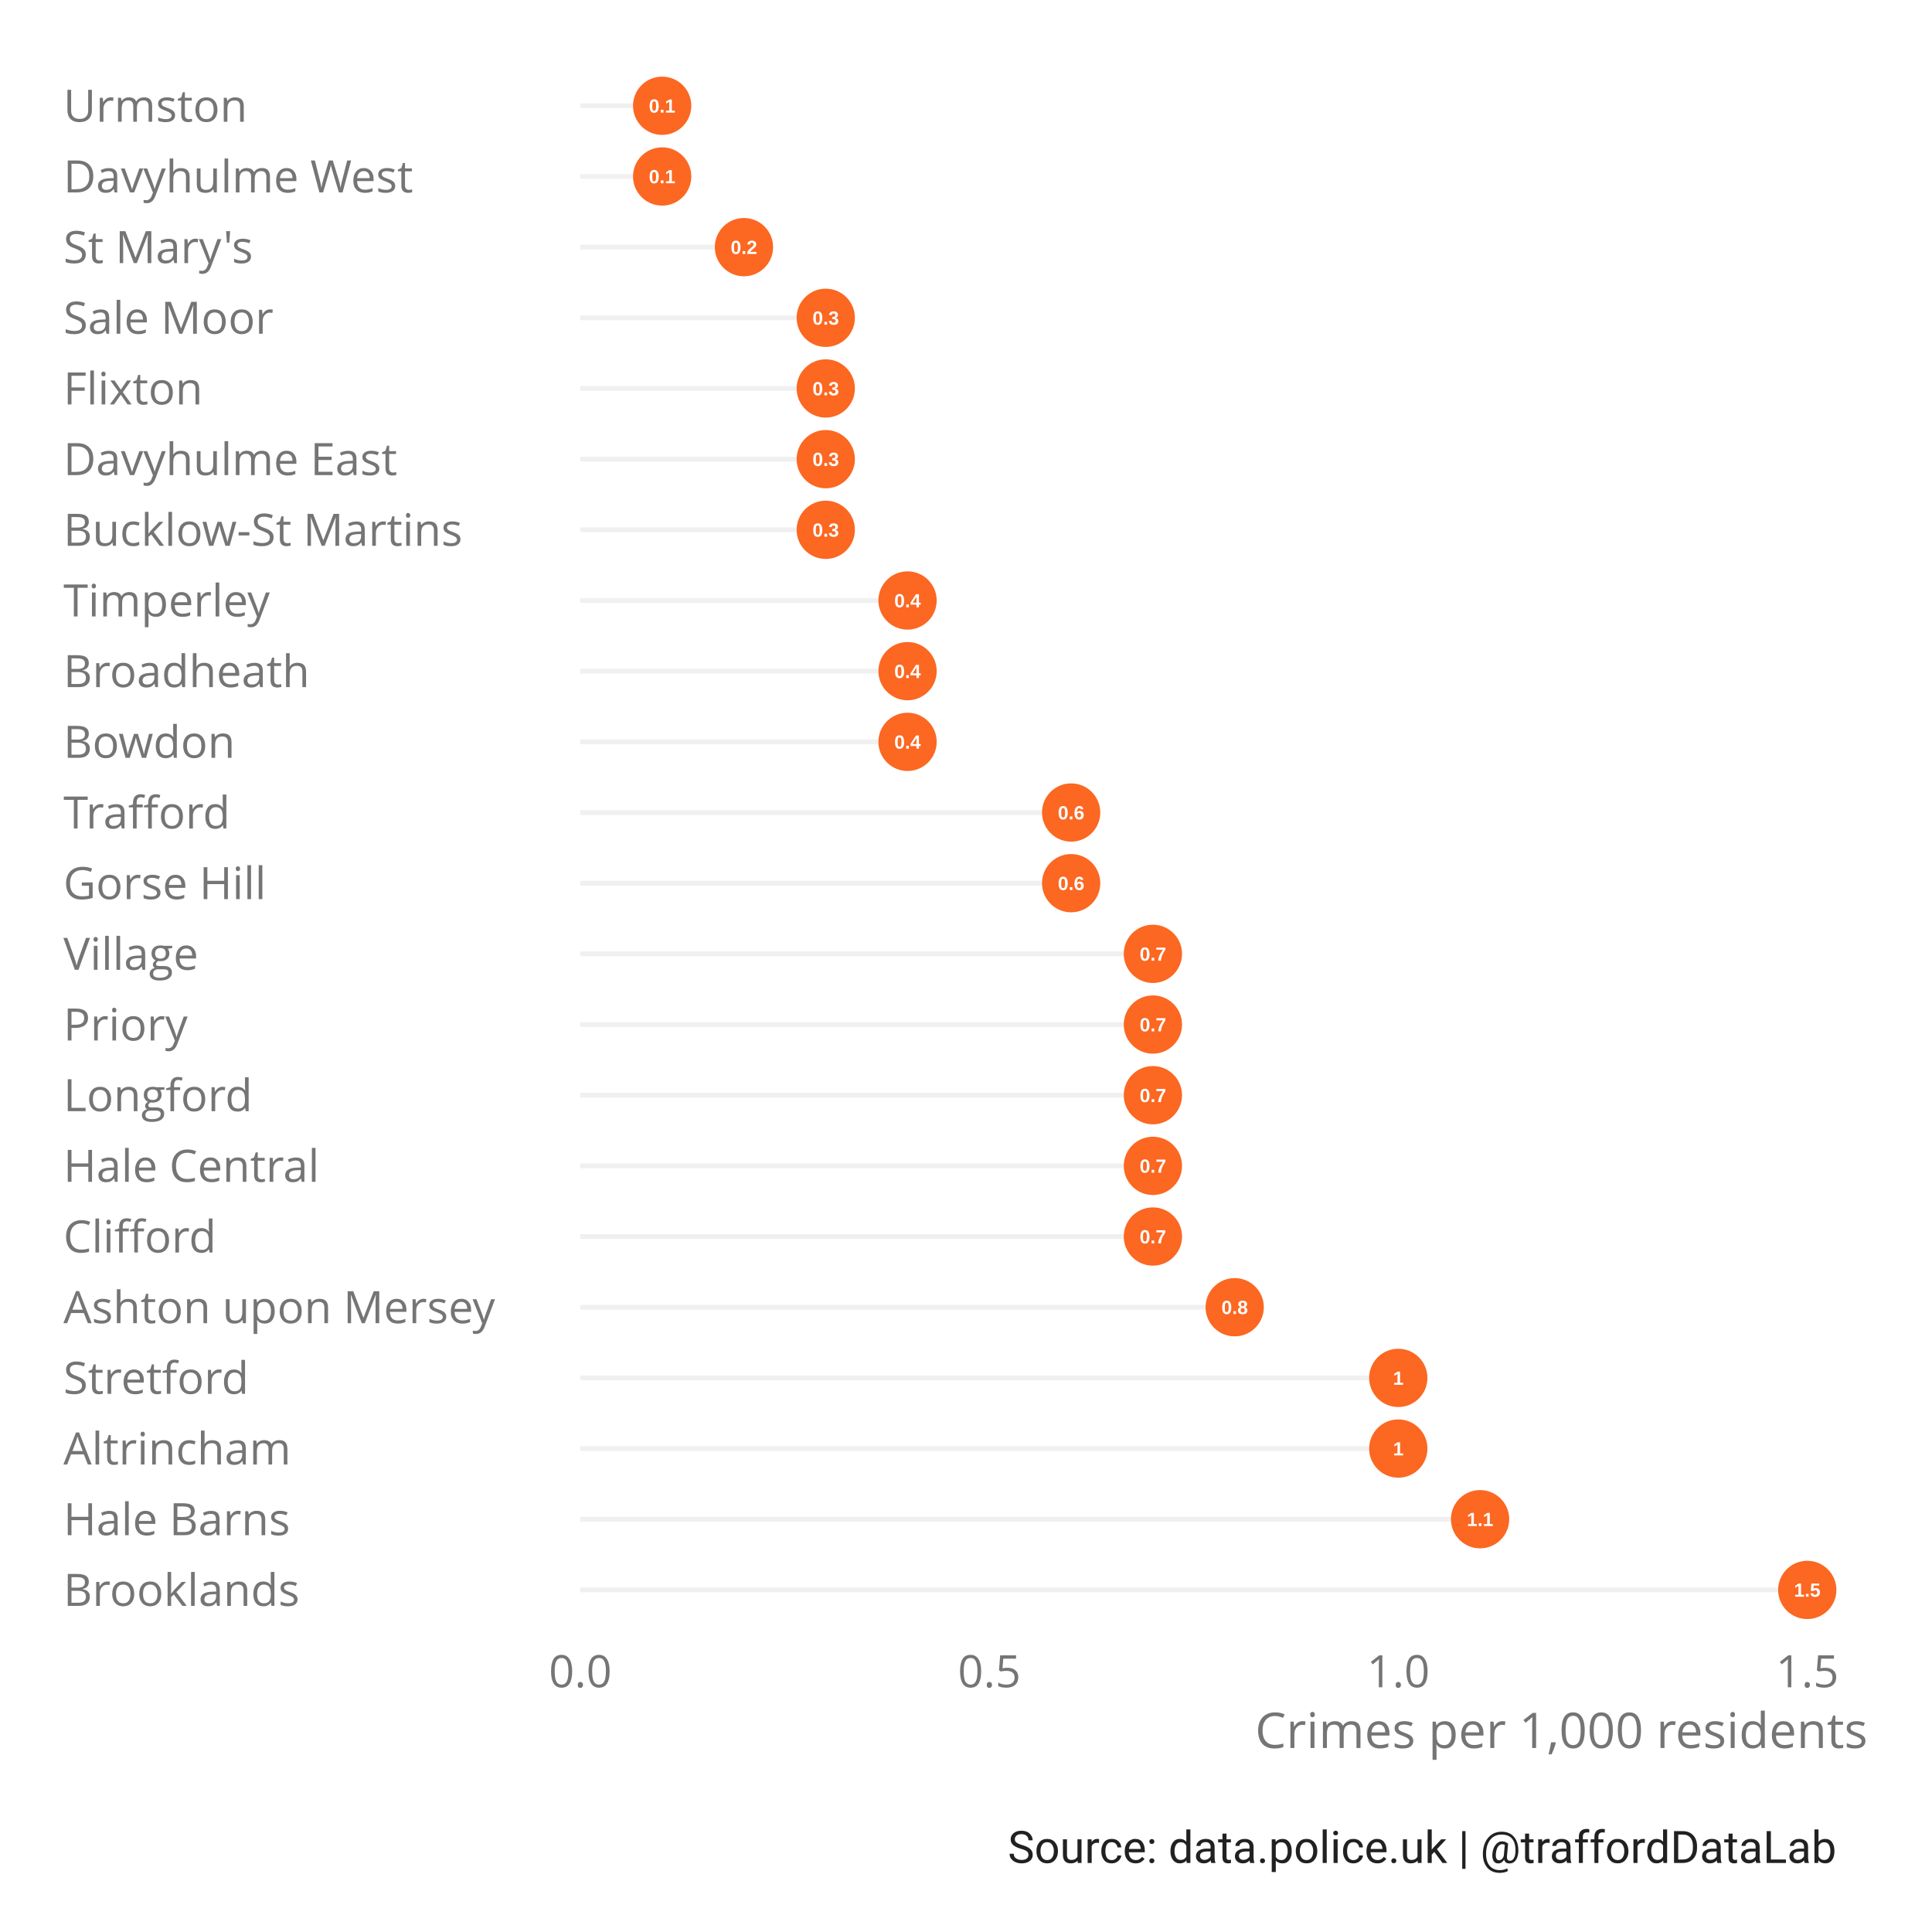
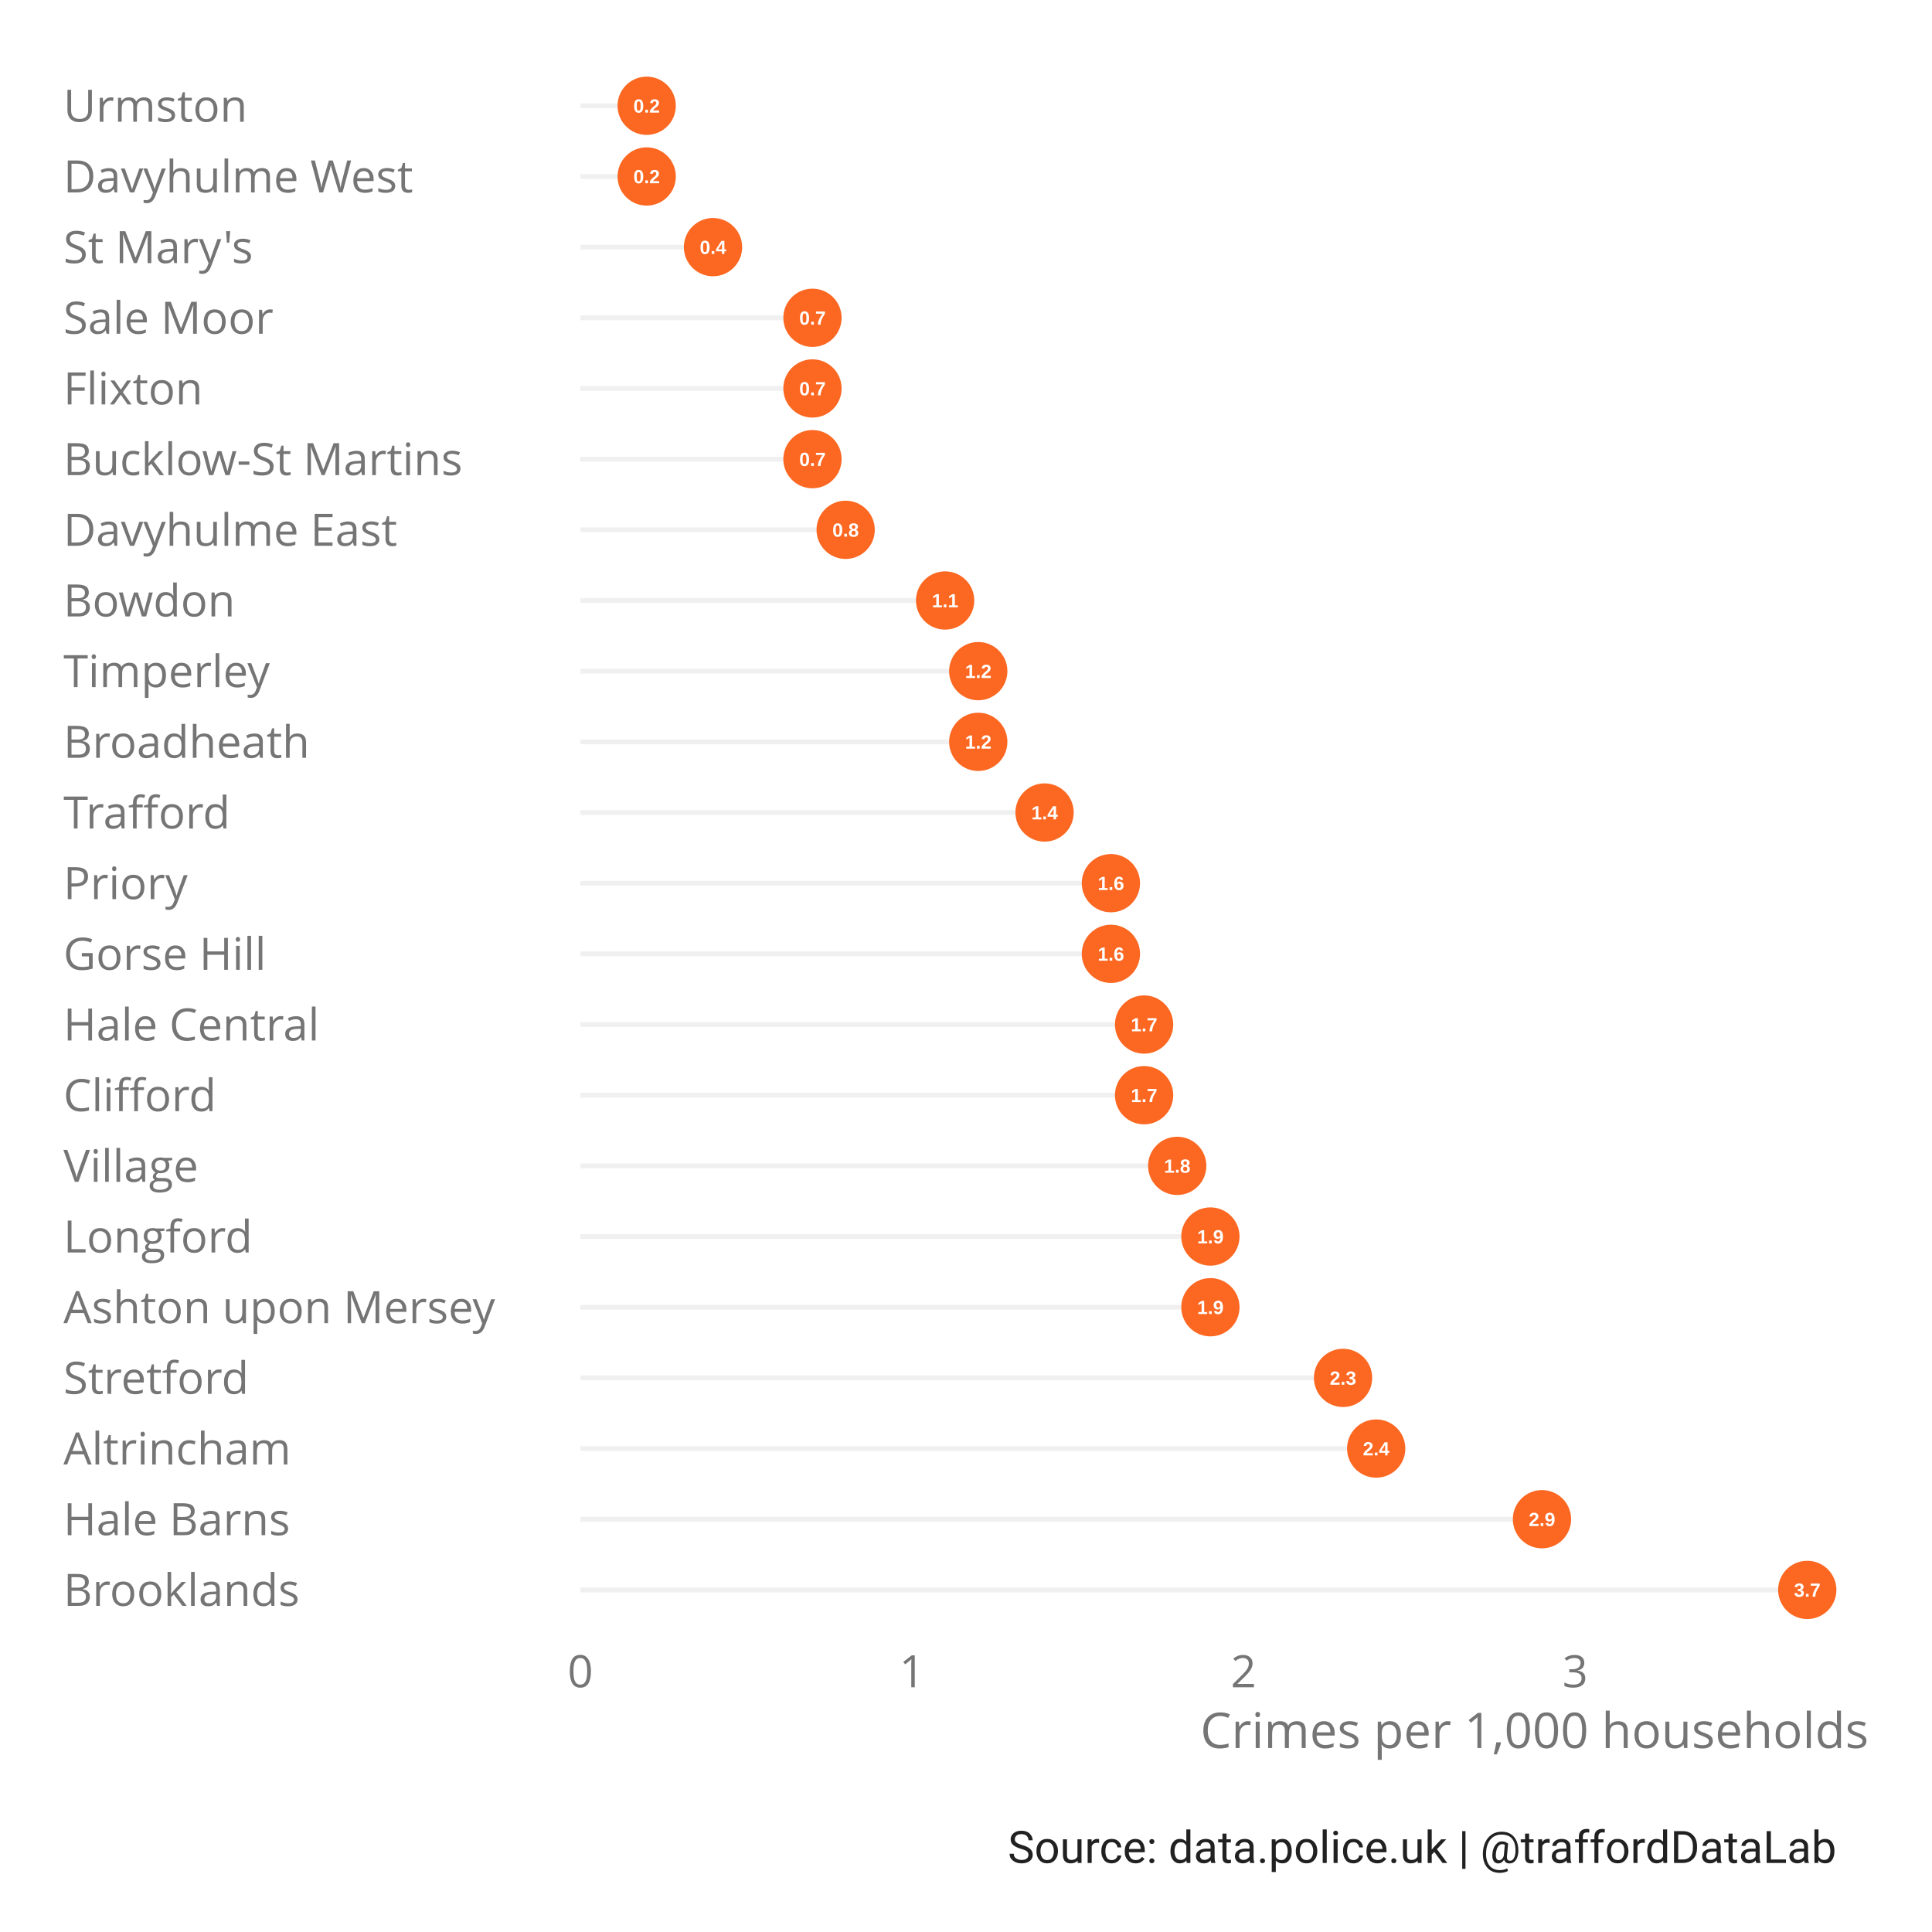
<svg xmlns="http://www.w3.org/2000/svg" viewBox="0 0 432.00 432.00">
  <defs>
    <style type="text/css">
    line, polyline, path, rect, circle {
      fill: none;
      stroke: #000000;
      stroke-linecap: round;
      stroke-linejoin: round;
      stroke-miterlimit: 10.00;
    }
  </style>
  </defs>
  <rect width="100%" height="100%" style="stroke: none; fill: #FFFFFF;" />
  <defs>
    <clipPath id="cpMTE2LjA1M3w0MTcuODI3fDM2NC45ODh8MTQuMTczMg==">
      <rect x="116.05" y="14.17" width="301.77" height="350.81" />
    </clipPath>
  </defs>
  <line x1="129.77" y1="355.51" x2="404.11" y2="355.51" style="stroke-width: 1.07; stroke: #F0F0F0; stroke-linecap: butt;" clip-path="url(#cpMTE2LjA1M3w0MTcuODI3fDM2NC45ODh8MTQuMTczMg==)" />
-   <line x1="129.77" y1="339.70" x2="330.95" y2="339.70" style="stroke-width: 1.07; stroke: #F0F0F0; stroke-linecap: butt;" clip-path="url(#cpMTE2LjA1M3w0MTcuODI3fDM2NC45ODh8MTQuMTczMg==)" />
-   <line x1="129.77" y1="323.90" x2="312.66" y2="323.90" style="stroke-width: 1.07; stroke: #F0F0F0; stroke-linecap: butt;" clip-path="url(#cpMTE2LjA1M3w0MTcuODI3fDM2NC45ODh8MTQuMTczMg==)" />
-   <line x1="129.77" y1="308.10" x2="312.66" y2="308.10" style="stroke-width: 1.07; stroke: #F0F0F0; stroke-linecap: butt;" clip-path="url(#cpMTE2LjA1M3w0MTcuODI3fDM2NC45ODh8MTQuMTczMg==)" />
-   <line x1="129.77" y1="292.30" x2="276.08" y2="292.30" style="stroke-width: 1.07; stroke: #F0F0F0; stroke-linecap: butt;" clip-path="url(#cpMTE2LjA1M3w0MTcuODI3fDM2NC45ODh8MTQuMTczMg==)" />
-   <line x1="129.77" y1="276.49" x2="257.79" y2="276.49" style="stroke-width: 1.07; stroke: #F0F0F0; stroke-linecap: butt;" clip-path="url(#cpMTE2LjA1M3w0MTcuODI3fDM2NC45ODh8MTQuMTczMg==)" />
-   <line x1="129.77" y1="260.69" x2="257.79" y2="260.69" style="stroke-width: 1.07; stroke: #F0F0F0; stroke-linecap: butt;" clip-path="url(#cpMTE2LjA1M3w0MTcuODI3fDM2NC45ODh8MTQuMTczMg==)" />
-   <line x1="129.77" y1="244.89" x2="257.79" y2="244.89" style="stroke-width: 1.07; stroke: #F0F0F0; stroke-linecap: butt;" clip-path="url(#cpMTE2LjA1M3w0MTcuODI3fDM2NC45ODh8MTQuMTczMg==)" />
-   <line x1="129.77" y1="229.09" x2="257.79" y2="229.09" style="stroke-width: 1.07; stroke: #F0F0F0; stroke-linecap: butt;" clip-path="url(#cpMTE2LjA1M3w0MTcuODI3fDM2NC45ODh8MTQuMTczMg==)" />
-   <line x1="129.77" y1="213.28" x2="257.79" y2="213.28" style="stroke-width: 1.07; stroke: #F0F0F0; stroke-linecap: butt;" clip-path="url(#cpMTE2LjA1M3w0MTcuODI3fDM2NC45ODh8MTQuMTczMg==)" />
-   <line x1="129.77" y1="197.48" x2="239.51" y2="197.48" style="stroke-width: 1.07; stroke: #F0F0F0; stroke-linecap: butt;" clip-path="url(#cpMTE2LjA1M3w0MTcuODI3fDM2NC45ODh8MTQuMTczMg==)" />
-   <line x1="129.77" y1="181.68" x2="239.51" y2="181.68" style="stroke-width: 1.07; stroke: #F0F0F0; stroke-linecap: butt;" clip-path="url(#cpMTE2LjA1M3w0MTcuODI3fDM2NC45ODh8MTQuMTczMg==)" />
-   <line x1="129.77" y1="165.88" x2="202.93" y2="165.88" style="stroke-width: 1.07; stroke: #F0F0F0; stroke-linecap: butt;" clip-path="url(#cpMTE2LjA1M3w0MTcuODI3fDM2NC45ODh8MTQuMTczMg==)" />
-   <line x1="129.77" y1="150.07" x2="202.93" y2="150.07" style="stroke-width: 1.07; stroke: #F0F0F0; stroke-linecap: butt;" clip-path="url(#cpMTE2LjA1M3w0MTcuODI3fDM2NC45ODh8MTQuMTczMg==)" />
-   <line x1="129.77" y1="134.27" x2="202.93" y2="134.27" style="stroke-width: 1.07; stroke: #F0F0F0; stroke-linecap: butt;" clip-path="url(#cpMTE2LjA1M3w0MTcuODI3fDM2NC45ODh8MTQuMTczMg==)" />
-   <line x1="129.77" y1="118.47" x2="184.64" y2="118.47" style="stroke-width: 1.07; stroke: #F0F0F0; stroke-linecap: butt;" clip-path="url(#cpMTE2LjA1M3w0MTcuODI3fDM2NC45ODh8MTQuMTczMg==)" />
-   <line x1="129.77" y1="102.67" x2="184.64" y2="102.67" style="stroke-width: 1.07; stroke: #F0F0F0; stroke-linecap: butt;" clip-path="url(#cpMTE2LjA1M3w0MTcuODI3fDM2NC45ODh8MTQuMTczMg==)" />
-   <line x1="129.77" y1="86.86" x2="184.64" y2="86.86" style="stroke-width: 1.07; stroke: #F0F0F0; stroke-linecap: butt;" clip-path="url(#cpMTE2LjA1M3w0MTcuODI3fDM2NC45ODh8MTQuMTczMg==)" />
-   <line x1="129.77" y1="71.06" x2="184.64" y2="71.06" style="stroke-width: 1.07; stroke: #F0F0F0; stroke-linecap: butt;" clip-path="url(#cpMTE2LjA1M3w0MTcuODI3fDM2NC45ODh8MTQuMTczMg==)" />
-   <line x1="129.77" y1="55.26" x2="166.35" y2="55.26" style="stroke-width: 1.07; stroke: #F0F0F0; stroke-linecap: butt;" clip-path="url(#cpMTE2LjA1M3w0MTcuODI3fDM2NC45ODh8MTQuMTczMg==)" />
-   <line x1="129.77" y1="39.46" x2="148.06" y2="39.46" style="stroke-width: 1.07; stroke: #F0F0F0; stroke-linecap: butt;" clip-path="url(#cpMTE2LjA1M3w0MTcuODI3fDM2NC45ODh8MTQuMTczMg==)" />
-   <line x1="129.77" y1="23.65" x2="148.06" y2="23.65" style="stroke-width: 1.07; stroke: #F0F0F0; stroke-linecap: butt;" clip-path="url(#cpMTE2LjA1M3w0MTcuODI3fDM2NC45ODh8MTQuMTczMg==)" />
+   <line x1="129.77" y1="339.70" x2="344.79" y2="339.70" style="stroke-width: 1.07; stroke: #F0F0F0; stroke-linecap: butt;" clip-path="url(#cpMTE2LjA1M3w0MTcuODI3fDM2NC45ODh8MTQuMTczMg==)" />
+   <line x1="129.77" y1="323.90" x2="307.72" y2="323.90" style="stroke-width: 1.07; stroke: #F0F0F0; stroke-linecap: butt;" clip-path="url(#cpMTE2LjA1M3w0MTcuODI3fDM2NC45ODh8MTQuMTczMg==)" />
+   <line x1="129.77" y1="308.10" x2="300.31" y2="308.10" style="stroke-width: 1.07; stroke: #F0F0F0; stroke-linecap: butt;" clip-path="url(#cpMTE2LjA1M3w0MTcuODI3fDM2NC45ODh8MTQuMTczMg==)" />
+   <line x1="129.77" y1="292.30" x2="270.65" y2="292.30" style="stroke-width: 1.07; stroke: #F0F0F0; stroke-linecap: butt;" clip-path="url(#cpMTE2LjA1M3w0MTcuODI3fDM2NC45ODh8MTQuMTczMg==)" />
+   <line x1="129.77" y1="276.49" x2="270.65" y2="276.49" style="stroke-width: 1.07; stroke: #F0F0F0; stroke-linecap: butt;" clip-path="url(#cpMTE2LjA1M3w0MTcuODI3fDM2NC45ODh8MTQuMTczMg==)" />
+   <line x1="129.77" y1="260.69" x2="263.23" y2="260.69" style="stroke-width: 1.07; stroke: #F0F0F0; stroke-linecap: butt;" clip-path="url(#cpMTE2LjA1M3w0MTcuODI3fDM2NC45ODh8MTQuMTczMg==)" />
+   <line x1="129.77" y1="244.89" x2="255.82" y2="244.89" style="stroke-width: 1.07; stroke: #F0F0F0; stroke-linecap: butt;" clip-path="url(#cpMTE2LjA1M3w0MTcuODI3fDM2NC45ODh8MTQuMTczMg==)" />
+   <line x1="129.77" y1="229.09" x2="255.82" y2="229.09" style="stroke-width: 1.07; stroke: #F0F0F0; stroke-linecap: butt;" clip-path="url(#cpMTE2LjA1M3w0MTcuODI3fDM2NC45ODh8MTQuMTczMg==)" />
+   <line x1="129.77" y1="213.28" x2="248.40" y2="213.28" style="stroke-width: 1.07; stroke: #F0F0F0; stroke-linecap: butt;" clip-path="url(#cpMTE2LjA1M3w0MTcuODI3fDM2NC45ODh8MTQuMTczMg==)" />
+   <line x1="129.77" y1="197.48" x2="248.40" y2="197.48" style="stroke-width: 1.07; stroke: #F0F0F0; stroke-linecap: butt;" clip-path="url(#cpMTE2LjA1M3w0MTcuODI3fDM2NC45ODh8MTQuMTczMg==)" />
+   <line x1="129.77" y1="181.68" x2="233.57" y2="181.68" style="stroke-width: 1.07; stroke: #F0F0F0; stroke-linecap: butt;" clip-path="url(#cpMTE2LjA1M3w0MTcuODI3fDM2NC45ODh8MTQuMTczMg==)" />
+   <line x1="129.77" y1="165.88" x2="218.74" y2="165.88" style="stroke-width: 1.07; stroke: #F0F0F0; stroke-linecap: butt;" clip-path="url(#cpMTE2LjA1M3w0MTcuODI3fDM2NC45ODh8MTQuMTczMg==)" />
+   <line x1="129.77" y1="150.07" x2="218.74" y2="150.07" style="stroke-width: 1.07; stroke: #F0F0F0; stroke-linecap: butt;" clip-path="url(#cpMTE2LjA1M3w0MTcuODI3fDM2NC45ODh8MTQuMTczMg==)" />
+   <line x1="129.77" y1="134.27" x2="211.33" y2="134.27" style="stroke-width: 1.07; stroke: #F0F0F0; stroke-linecap: butt;" clip-path="url(#cpMTE2LjA1M3w0MTcuODI3fDM2NC45ODh8MTQuMTczMg==)" />
+   <line x1="129.77" y1="118.47" x2="189.09" y2="118.47" style="stroke-width: 1.07; stroke: #F0F0F0; stroke-linecap: butt;" clip-path="url(#cpMTE2LjA1M3w0MTcuODI3fDM2NC45ODh8MTQuMTczMg==)" />
+   <line x1="129.77" y1="102.67" x2="181.67" y2="102.67" style="stroke-width: 1.07; stroke: #F0F0F0; stroke-linecap: butt;" clip-path="url(#cpMTE2LjA1M3w0MTcuODI3fDM2NC45ODh8MTQuMTczMg==)" />
+   <line x1="129.77" y1="86.86" x2="181.67" y2="86.86" style="stroke-width: 1.07; stroke: #F0F0F0; stroke-linecap: butt;" clip-path="url(#cpMTE2LjA1M3w0MTcuODI3fDM2NC45ODh8MTQuMTczMg==)" />
+   <line x1="129.77" y1="71.06" x2="181.67" y2="71.06" style="stroke-width: 1.07; stroke: #F0F0F0; stroke-linecap: butt;" clip-path="url(#cpMTE2LjA1M3w0MTcuODI3fDM2NC45ODh8MTQuMTczMg==)" />
+   <line x1="129.77" y1="55.26" x2="159.43" y2="55.26" style="stroke-width: 1.07; stroke: #F0F0F0; stroke-linecap: butt;" clip-path="url(#cpMTE2LjA1M3w0MTcuODI3fDM2NC45ODh8MTQuMTczMg==)" />
+   <line x1="129.77" y1="39.46" x2="144.60" y2="39.46" style="stroke-width: 1.07; stroke: #F0F0F0; stroke-linecap: butt;" clip-path="url(#cpMTE2LjA1M3w0MTcuODI3fDM2NC45ODh8MTQuMTczMg==)" />
+   <line x1="129.77" y1="23.65" x2="144.60" y2="23.65" style="stroke-width: 1.07; stroke: #F0F0F0; stroke-linecap: butt;" clip-path="url(#cpMTE2LjA1M3w0MTcuODI3fDM2NC45ODh8MTQuMTczMg==)" />
  <circle cx="404.11" cy="355.51" r="4.62pt" style="stroke-width: 0.71; stroke: #FC6721; fill: #FC6721;" clip-path="url(#cpMTE2LjA1M3w0MTcuODI3fDM2NC45ODh8MTQuMTczMg==)" />
-   <circle cx="330.95" cy="339.70" r="4.62pt" style="stroke-width: 0.71; stroke: #FC6721; fill: #FC6721;" clip-path="url(#cpMTE2LjA1M3w0MTcuODI3fDM2NC45ODh8MTQuMTczMg==)" />
-   <circle cx="312.66" cy="323.90" r="4.62pt" style="stroke-width: 0.71; stroke: #FC6721; fill: #FC6721;" clip-path="url(#cpMTE2LjA1M3w0MTcuODI3fDM2NC45ODh8MTQuMTczMg==)" />
-   <circle cx="312.66" cy="308.10" r="4.62pt" style="stroke-width: 0.71; stroke: #FC6721; fill: #FC6721;" clip-path="url(#cpMTE2LjA1M3w0MTcuODI3fDM2NC45ODh8MTQuMTczMg==)" />
-   <circle cx="276.08" cy="292.30" r="4.62pt" style="stroke-width: 0.71; stroke: #FC6721; fill: #FC6721;" clip-path="url(#cpMTE2LjA1M3w0MTcuODI3fDM2NC45ODh8MTQuMTczMg==)" />
-   <circle cx="257.79" cy="276.49" r="4.62pt" style="stroke-width: 0.71; stroke: #FC6721; fill: #FC6721;" clip-path="url(#cpMTE2LjA1M3w0MTcuODI3fDM2NC45ODh8MTQuMTczMg==)" />
-   <circle cx="257.79" cy="260.69" r="4.62pt" style="stroke-width: 0.71; stroke: #FC6721; fill: #FC6721;" clip-path="url(#cpMTE2LjA1M3w0MTcuODI3fDM2NC45ODh8MTQuMTczMg==)" />
-   <circle cx="257.79" cy="244.89" r="4.62pt" style="stroke-width: 0.71; stroke: #FC6721; fill: #FC6721;" clip-path="url(#cpMTE2LjA1M3w0MTcuODI3fDM2NC45ODh8MTQuMTczMg==)" />
-   <circle cx="257.79" cy="229.09" r="4.62pt" style="stroke-width: 0.71; stroke: #FC6721; fill: #FC6721;" clip-path="url(#cpMTE2LjA1M3w0MTcuODI3fDM2NC45ODh8MTQuMTczMg==)" />
-   <circle cx="257.79" cy="213.28" r="4.62pt" style="stroke-width: 0.71; stroke: #FC6721; fill: #FC6721;" clip-path="url(#cpMTE2LjA1M3w0MTcuODI3fDM2NC45ODh8MTQuMTczMg==)" />
-   <circle cx="239.51" cy="197.48" r="4.62pt" style="stroke-width: 0.71; stroke: #FC6721; fill: #FC6721;" clip-path="url(#cpMTE2LjA1M3w0MTcuODI3fDM2NC45ODh8MTQuMTczMg==)" />
-   <circle cx="239.51" cy="181.68" r="4.62pt" style="stroke-width: 0.71; stroke: #FC6721; fill: #FC6721;" clip-path="url(#cpMTE2LjA1M3w0MTcuODI3fDM2NC45ODh8MTQuMTczMg==)" />
-   <circle cx="202.93" cy="165.88" r="4.62pt" style="stroke-width: 0.71; stroke: #FC6721; fill: #FC6721;" clip-path="url(#cpMTE2LjA1M3w0MTcuODI3fDM2NC45ODh8MTQuMTczMg==)" />
-   <circle cx="202.93" cy="150.07" r="4.62pt" style="stroke-width: 0.71; stroke: #FC6721; fill: #FC6721;" clip-path="url(#cpMTE2LjA1M3w0MTcuODI3fDM2NC45ODh8MTQuMTczMg==)" />
-   <circle cx="202.93" cy="134.27" r="4.62pt" style="stroke-width: 0.71; stroke: #FC6721; fill: #FC6721;" clip-path="url(#cpMTE2LjA1M3w0MTcuODI3fDM2NC45ODh8MTQuMTczMg==)" />
-   <circle cx="184.64" cy="118.47" r="4.62pt" style="stroke-width: 0.71; stroke: #FC6721; fill: #FC6721;" clip-path="url(#cpMTE2LjA1M3w0MTcuODI3fDM2NC45ODh8MTQuMTczMg==)" />
-   <circle cx="184.64" cy="102.67" r="4.62pt" style="stroke-width: 0.71; stroke: #FC6721; fill: #FC6721;" clip-path="url(#cpMTE2LjA1M3w0MTcuODI3fDM2NC45ODh8MTQuMTczMg==)" />
-   <circle cx="184.64" cy="86.86" r="4.62pt" style="stroke-width: 0.71; stroke: #FC6721; fill: #FC6721;" clip-path="url(#cpMTE2LjA1M3w0MTcuODI3fDM2NC45ODh8MTQuMTczMg==)" />
-   <circle cx="184.64" cy="71.06" r="4.62pt" style="stroke-width: 0.71; stroke: #FC6721; fill: #FC6721;" clip-path="url(#cpMTE2LjA1M3w0MTcuODI3fDM2NC45ODh8MTQuMTczMg==)" />
-   <circle cx="166.35" cy="55.26" r="4.62pt" style="stroke-width: 0.71; stroke: #FC6721; fill: #FC6721;" clip-path="url(#cpMTE2LjA1M3w0MTcuODI3fDM2NC45ODh8MTQuMTczMg==)" />
-   <circle cx="148.06" cy="39.46" r="4.62pt" style="stroke-width: 0.71; stroke: #FC6721; fill: #FC6721;" clip-path="url(#cpMTE2LjA1M3w0MTcuODI3fDM2NC45ODh8MTQuMTczMg==)" />
-   <circle cx="148.06" cy="23.65" r="4.62pt" style="stroke-width: 0.71; stroke: #FC6721; fill: #FC6721;" clip-path="url(#cpMTE2LjA1M3w0MTcuODI3fDM2NC45ODh8MTQuMTczMg==)" />
-   <g clip-path="url(#cpMTE2LjA1M3w0MTcuODI3fDM2NC45ODh8MTQuMTczMg==)">
-     <text x="401.14" y="357.03" style="font-size: 4.27px; font-weight: bold; fill: #FFFFFF; font-family: Arial;" textLength="5.93px" lengthAdjust="spacingAndGlyphs">1.5</text>
-   </g>
-   <g clip-path="url(#cpMTE2LjA1M3w0MTcuODI3fDM2NC45ODh8MTQuMTczMg==)">
-     <text x="327.99" y="341.23" style="font-size: 4.27px; font-weight: bold; fill: #FFFFFF; font-family: Arial;" textLength="5.93px" lengthAdjust="spacingAndGlyphs">1.1</text>
-   </g>
-   <g clip-path="url(#cpMTE2LjA1M3w0MTcuODI3fDM2NC45ODh8MTQuMTczMg==)">
-     <text x="311.48" y="325.43" style="font-size: 4.27px; font-weight: bold; fill: #FFFFFF; font-family: Arial;" textLength="2.37px" lengthAdjust="spacingAndGlyphs">1</text>
-   </g>
-   <g clip-path="url(#cpMTE2LjA1M3w0MTcuODI3fDM2NC45ODh8MTQuMTczMg==)">
-     <text x="311.48" y="309.63" style="font-size: 4.27px; font-weight: bold; fill: #FFFFFF; font-family: Arial;" textLength="2.37px" lengthAdjust="spacingAndGlyphs">1</text>
-   </g>
-   <g clip-path="url(#cpMTE2LjA1M3w0MTcuODI3fDM2NC45ODh8MTQuMTczMg==)">
-     <text x="273.12" y="293.82" style="font-size: 4.27px; font-weight: bold; fill: #FFFFFF; font-family: Arial;" textLength="5.93px" lengthAdjust="spacingAndGlyphs">0.8</text>
-   </g>
-   <g clip-path="url(#cpMTE2LjA1M3w0MTcuODI3fDM2NC45ODh8MTQuMTczMg==)">
-     <text x="254.83" y="278.02" style="font-size: 4.27px; font-weight: bold; fill: #FFFFFF; font-family: Arial;" textLength="5.93px" lengthAdjust="spacingAndGlyphs">0.7</text>
-   </g>
-   <g clip-path="url(#cpMTE2LjA1M3w0MTcuODI3fDM2NC45ODh8MTQuMTczMg==)">
-     <text x="254.83" y="262.22" style="font-size: 4.27px; font-weight: bold; fill: #FFFFFF; font-family: Arial;" textLength="5.93px" lengthAdjust="spacingAndGlyphs">0.7</text>
-   </g>
-   <g clip-path="url(#cpMTE2LjA1M3w0MTcuODI3fDM2NC45ODh8MTQuMTczMg==)">
-     <text x="254.83" y="246.42" style="font-size: 4.27px; font-weight: bold; fill: #FFFFFF; font-family: Arial;" textLength="5.93px" lengthAdjust="spacingAndGlyphs">0.7</text>
-   </g>
-   <g clip-path="url(#cpMTE2LjA1M3w0MTcuODI3fDM2NC45ODh8MTQuMTczMg==)">
-     <text x="254.83" y="230.61" style="font-size: 4.27px; font-weight: bold; fill: #FFFFFF; font-family: Arial;" textLength="5.93px" lengthAdjust="spacingAndGlyphs">0.7</text>
-   </g>
-   <g clip-path="url(#cpMTE2LjA1M3w0MTcuODI3fDM2NC45ODh8MTQuMTczMg==)">
-     <text x="254.83" y="214.81" style="font-size: 4.27px; font-weight: bold; fill: #FFFFFF; font-family: Arial;" textLength="5.93px" lengthAdjust="spacingAndGlyphs">0.7</text>
-   </g>
-   <g clip-path="url(#cpMTE2LjA1M3w0MTcuODI3fDM2NC45ODh8MTQuMTczMg==)">
-     <text x="236.54" y="199.01" style="font-size: 4.27px; font-weight: bold; fill: #FFFFFF; font-family: Arial;" textLength="5.93px" lengthAdjust="spacingAndGlyphs">0.6</text>
-   </g>
-   <g clip-path="url(#cpMTE2LjA1M3w0MTcuODI3fDM2NC45ODh8MTQuMTczMg==)">
-     <text x="236.54" y="183.21" style="font-size: 4.27px; font-weight: bold; fill: #FFFFFF; font-family: Arial;" textLength="5.93px" lengthAdjust="spacingAndGlyphs">0.6</text>
-   </g>
-   <g clip-path="url(#cpMTE2LjA1M3w0MTcuODI3fDM2NC45ODh8MTQuMTczMg==)">
-     <text x="199.96" y="167.40" style="font-size: 4.27px; font-weight: bold; fill: #FFFFFF; font-family: Arial;" textLength="5.93px" lengthAdjust="spacingAndGlyphs">0.4</text>
-   </g>
-   <g clip-path="url(#cpMTE2LjA1M3w0MTcuODI3fDM2NC45ODh8MTQuMTczMg==)">
-     <text x="199.96" y="151.60" style="font-size: 4.27px; font-weight: bold; fill: #FFFFFF; font-family: Arial;" textLength="5.93px" lengthAdjust="spacingAndGlyphs">0.4</text>
-   </g>
-   <g clip-path="url(#cpMTE2LjA1M3w0MTcuODI3fDM2NC45ODh8MTQuMTczMg==)">
-     <text x="199.96" y="135.80" style="font-size: 4.27px; font-weight: bold; fill: #FFFFFF; font-family: Arial;" textLength="5.93px" lengthAdjust="spacingAndGlyphs">0.4</text>
-   </g>
-   <g clip-path="url(#cpMTE2LjA1M3w0MTcuODI3fDM2NC45ODh8MTQuMTczMg==)">
-     <text x="181.67" y="120.00" style="font-size: 4.27px; font-weight: bold; fill: #FFFFFF; font-family: Arial;" textLength="5.93px" lengthAdjust="spacingAndGlyphs">0.3</text>
-   </g>
-   <g clip-path="url(#cpMTE2LjA1M3w0MTcuODI3fDM2NC45ODh8MTQuMTczMg==)">
-     <text x="181.67" y="104.19" style="font-size: 4.27px; font-weight: bold; fill: #FFFFFF; font-family: Arial;" textLength="5.93px" lengthAdjust="spacingAndGlyphs">0.3</text>
-   </g>
-   <g clip-path="url(#cpMTE2LjA1M3w0MTcuODI3fDM2NC45ODh8MTQuMTczMg==)">
-     <text x="181.67" y="88.39" style="font-size: 4.27px; font-weight: bold; fill: #FFFFFF; font-family: Arial;" textLength="5.93px" lengthAdjust="spacingAndGlyphs">0.3</text>
-   </g>
-   <g clip-path="url(#cpMTE2LjA1M3w0MTcuODI3fDM2NC45ODh8MTQuMTczMg==)">
-     <text x="181.67" y="72.59" style="font-size: 4.27px; font-weight: bold; fill: #FFFFFF; font-family: Arial;" textLength="5.93px" lengthAdjust="spacingAndGlyphs">0.3</text>
-   </g>
-   <g clip-path="url(#cpMTE2LjA1M3w0MTcuODI3fDM2NC45ODh8MTQuMTczMg==)">
-     <text x="163.38" y="56.79" style="font-size: 4.27px; font-weight: bold; fill: #FFFFFF; font-family: Arial;" textLength="5.93px" lengthAdjust="spacingAndGlyphs">0.2</text>
-   </g>
-   <g clip-path="url(#cpMTE2LjA1M3w0MTcuODI3fDM2NC45ODh8MTQuMTczMg==)">
-     <text x="145.09" y="40.98" style="font-size: 4.27px; font-weight: bold; fill: #FFFFFF; font-family: Arial;" textLength="5.93px" lengthAdjust="spacingAndGlyphs">0.1</text>
-   </g>
-   <g clip-path="url(#cpMTE2LjA1M3w0MTcuODI3fDM2NC45ODh8MTQuMTczMg==)">
-     <text x="145.09" y="25.18" style="font-size: 4.27px; font-weight: bold; fill: #FFFFFF; font-family: Arial;" textLength="5.93px" lengthAdjust="spacingAndGlyphs">0.1</text>
+   <circle cx="344.79" cy="339.70" r="4.62pt" style="stroke-width: 0.71; stroke: #FC6721; fill: #FC6721;" clip-path="url(#cpMTE2LjA1M3w0MTcuODI3fDM2NC45ODh8MTQuMTczMg==)" />
+   <circle cx="307.72" cy="323.90" r="4.62pt" style="stroke-width: 0.71; stroke: #FC6721; fill: #FC6721;" clip-path="url(#cpMTE2LjA1M3w0MTcuODI3fDM2NC45ODh8MTQuMTczMg==)" />
+   <circle cx="300.31" cy="308.10" r="4.62pt" style="stroke-width: 0.71; stroke: #FC6721; fill: #FC6721;" clip-path="url(#cpMTE2LjA1M3w0MTcuODI3fDM2NC45ODh8MTQuMTczMg==)" />
+   <circle cx="270.65" cy="292.30" r="4.62pt" style="stroke-width: 0.71; stroke: #FC6721; fill: #FC6721;" clip-path="url(#cpMTE2LjA1M3w0MTcuODI3fDM2NC45ODh8MTQuMTczMg==)" />
+   <circle cx="270.65" cy="276.49" r="4.62pt" style="stroke-width: 0.71; stroke: #FC6721; fill: #FC6721;" clip-path="url(#cpMTE2LjA1M3w0MTcuODI3fDM2NC45ODh8MTQuMTczMg==)" />
+   <circle cx="263.23" cy="260.69" r="4.62pt" style="stroke-width: 0.71; stroke: #FC6721; fill: #FC6721;" clip-path="url(#cpMTE2LjA1M3w0MTcuODI3fDM2NC45ODh8MTQuMTczMg==)" />
+   <circle cx="255.82" cy="244.89" r="4.62pt" style="stroke-width: 0.71; stroke: #FC6721; fill: #FC6721;" clip-path="url(#cpMTE2LjA1M3w0MTcuODI3fDM2NC45ODh8MTQuMTczMg==)" />
+   <circle cx="255.82" cy="229.09" r="4.62pt" style="stroke-width: 0.71; stroke: #FC6721; fill: #FC6721;" clip-path="url(#cpMTE2LjA1M3w0MTcuODI3fDM2NC45ODh8MTQuMTczMg==)" />
+   <circle cx="248.40" cy="213.28" r="4.62pt" style="stroke-width: 0.71; stroke: #FC6721; fill: #FC6721;" clip-path="url(#cpMTE2LjA1M3w0MTcuODI3fDM2NC45ODh8MTQuMTczMg==)" />
+   <circle cx="248.40" cy="197.48" r="4.62pt" style="stroke-width: 0.71; stroke: #FC6721; fill: #FC6721;" clip-path="url(#cpMTE2LjA1M3w0MTcuODI3fDM2NC45ODh8MTQuMTczMg==)" />
+   <circle cx="233.57" cy="181.68" r="4.62pt" style="stroke-width: 0.71; stroke: #FC6721; fill: #FC6721;" clip-path="url(#cpMTE2LjA1M3w0MTcuODI3fDM2NC45ODh8MTQuMTczMg==)" />
+   <circle cx="218.74" cy="165.88" r="4.62pt" style="stroke-width: 0.71; stroke: #FC6721; fill: #FC6721;" clip-path="url(#cpMTE2LjA1M3w0MTcuODI3fDM2NC45ODh8MTQuMTczMg==)" />
+   <circle cx="218.74" cy="150.07" r="4.62pt" style="stroke-width: 0.71; stroke: #FC6721; fill: #FC6721;" clip-path="url(#cpMTE2LjA1M3w0MTcuODI3fDM2NC45ODh8MTQuMTczMg==)" />
+   <circle cx="211.33" cy="134.27" r="4.62pt" style="stroke-width: 0.71; stroke: #FC6721; fill: #FC6721;" clip-path="url(#cpMTE2LjA1M3w0MTcuODI3fDM2NC45ODh8MTQuMTczMg==)" />
+   <circle cx="189.09" cy="118.47" r="4.62pt" style="stroke-width: 0.71; stroke: #FC6721; fill: #FC6721;" clip-path="url(#cpMTE2LjA1M3w0MTcuODI3fDM2NC45ODh8MTQuMTczMg==)" />
+   <circle cx="181.67" cy="102.67" r="4.62pt" style="stroke-width: 0.71; stroke: #FC6721; fill: #FC6721;" clip-path="url(#cpMTE2LjA1M3w0MTcuODI3fDM2NC45ODh8MTQuMTczMg==)" />
+   <circle cx="181.67" cy="86.86" r="4.62pt" style="stroke-width: 0.71; stroke: #FC6721; fill: #FC6721;" clip-path="url(#cpMTE2LjA1M3w0MTcuODI3fDM2NC45ODh8MTQuMTczMg==)" />
+   <circle cx="181.67" cy="71.06" r="4.62pt" style="stroke-width: 0.71; stroke: #FC6721; fill: #FC6721;" clip-path="url(#cpMTE2LjA1M3w0MTcuODI3fDM2NC45ODh8MTQuMTczMg==)" />
+   <circle cx="159.43" cy="55.26" r="4.62pt" style="stroke-width: 0.71; stroke: #FC6721; fill: #FC6721;" clip-path="url(#cpMTE2LjA1M3w0MTcuODI3fDM2NC45ODh8MTQuMTczMg==)" />
+   <circle cx="144.60" cy="39.46" r="4.62pt" style="stroke-width: 0.71; stroke: #FC6721; fill: #FC6721;" clip-path="url(#cpMTE2LjA1M3w0MTcuODI3fDM2NC45ODh8MTQuMTczMg==)" />
+   <circle cx="144.60" cy="23.65" r="4.62pt" style="stroke-width: 0.71; stroke: #FC6721; fill: #FC6721;" clip-path="url(#cpMTE2LjA1M3w0MTcuODI3fDM2NC45ODh8MTQuMTczMg==)" />
+   <g clip-path="url(#cpMTE2LjA1M3w0MTcuODI3fDM2NC45ODh8MTQuMTczMg==)">
+     <text x="401.14" y="357.03" style="font-size: 4.27px; font-weight: bold; fill: #FFFFFF; font-family: Arial;" textLength="5.93px" lengthAdjust="spacingAndGlyphs">3.7</text>
+   </g>
+   <g clip-path="url(#cpMTE2LjA1M3w0MTcuODI3fDM2NC45ODh8MTQuMTczMg==)">
+     <text x="341.83" y="341.23" style="font-size: 4.27px; font-weight: bold; fill: #FFFFFF; font-family: Arial;" textLength="5.93px" lengthAdjust="spacingAndGlyphs">2.9</text>
+   </g>
+   <g clip-path="url(#cpMTE2LjA1M3w0MTcuODI3fDM2NC45ODh8MTQuMTczMg==)">
+     <text x="304.75" y="325.43" style="font-size: 4.27px; font-weight: bold; fill: #FFFFFF; font-family: Arial;" textLength="5.93px" lengthAdjust="spacingAndGlyphs">2.4</text>
+   </g>
+   <g clip-path="url(#cpMTE2LjA1M3w0MTcuODI3fDM2NC45ODh8MTQuMTczMg==)">
+     <text x="297.34" y="309.63" style="font-size: 4.27px; font-weight: bold; fill: #FFFFFF; font-family: Arial;" textLength="5.93px" lengthAdjust="spacingAndGlyphs">2.3</text>
+   </g>
+   <g clip-path="url(#cpMTE2LjA1M3w0MTcuODI3fDM2NC45ODh8MTQuMTczMg==)">
+     <text x="267.68" y="293.82" style="font-size: 4.27px; font-weight: bold; fill: #FFFFFF; font-family: Arial;" textLength="5.93px" lengthAdjust="spacingAndGlyphs">1.9</text>
+   </g>
+   <g clip-path="url(#cpMTE2LjA1M3w0MTcuODI3fDM2NC45ODh8MTQuMTczMg==)">
+     <text x="267.68" y="278.02" style="font-size: 4.27px; font-weight: bold; fill: #FFFFFF; font-family: Arial;" textLength="5.93px" lengthAdjust="spacingAndGlyphs">1.9</text>
+   </g>
+   <g clip-path="url(#cpMTE2LjA1M3w0MTcuODI3fDM2NC45ODh8MTQuMTczMg==)">
+     <text x="260.27" y="262.22" style="font-size: 4.27px; font-weight: bold; fill: #FFFFFF; font-family: Arial;" textLength="5.93px" lengthAdjust="spacingAndGlyphs">1.8</text>
+   </g>
+   <g clip-path="url(#cpMTE2LjA1M3w0MTcuODI3fDM2NC45ODh8MTQuMTczMg==)">
+     <text x="252.85" y="246.42" style="font-size: 4.27px; font-weight: bold; fill: #FFFFFF; font-family: Arial;" textLength="5.93px" lengthAdjust="spacingAndGlyphs">1.7</text>
+   </g>
+   <g clip-path="url(#cpMTE2LjA1M3w0MTcuODI3fDM2NC45ODh8MTQuMTczMg==)">
+     <text x="252.85" y="230.61" style="font-size: 4.27px; font-weight: bold; fill: #FFFFFF; font-family: Arial;" textLength="5.93px" lengthAdjust="spacingAndGlyphs">1.7</text>
+   </g>
+   <g clip-path="url(#cpMTE2LjA1M3w0MTcuODI3fDM2NC45ODh8MTQuMTczMg==)">
+     <text x="245.44" y="214.81" style="font-size: 4.27px; font-weight: bold; fill: #FFFFFF; font-family: Arial;" textLength="5.93px" lengthAdjust="spacingAndGlyphs">1.6</text>
+   </g>
+   <g clip-path="url(#cpMTE2LjA1M3w0MTcuODI3fDM2NC45ODh8MTQuMTczMg==)">
+     <text x="245.44" y="199.01" style="font-size: 4.27px; font-weight: bold; fill: #FFFFFF; font-family: Arial;" textLength="5.93px" lengthAdjust="spacingAndGlyphs">1.6</text>
+   </g>
+   <g clip-path="url(#cpMTE2LjA1M3w0MTcuODI3fDM2NC45ODh8MTQuMTczMg==)">
+     <text x="230.61" y="183.21" style="font-size: 4.27px; font-weight: bold; fill: #FFFFFF; font-family: Arial;" textLength="5.93px" lengthAdjust="spacingAndGlyphs">1.4</text>
+   </g>
+   <g clip-path="url(#cpMTE2LjA1M3w0MTcuODI3fDM2NC45ODh8MTQuMTczMg==)">
+     <text x="215.78" y="167.40" style="font-size: 4.27px; font-weight: bold; fill: #FFFFFF; font-family: Arial;" textLength="5.93px" lengthAdjust="spacingAndGlyphs">1.2</text>
+   </g>
+   <g clip-path="url(#cpMTE2LjA1M3w0MTcuODI3fDM2NC45ODh8MTQuMTczMg==)">
+     <text x="215.78" y="151.60" style="font-size: 4.27px; font-weight: bold; fill: #FFFFFF; font-family: Arial;" textLength="5.93px" lengthAdjust="spacingAndGlyphs">1.2</text>
+   </g>
+   <g clip-path="url(#cpMTE2LjA1M3w0MTcuODI3fDM2NC45ODh8MTQuMTczMg==)">
+     <text x="208.36" y="135.80" style="font-size: 4.27px; font-weight: bold; fill: #FFFFFF; font-family: Arial;" textLength="5.93px" lengthAdjust="spacingAndGlyphs">1.1</text>
+   </g>
+   <g clip-path="url(#cpMTE2LjA1M3w0MTcuODI3fDM2NC45ODh8MTQuMTczMg==)">
+     <text x="186.12" y="120.00" style="font-size: 4.27px; font-weight: bold; fill: #FFFFFF; font-family: Arial;" textLength="5.93px" lengthAdjust="spacingAndGlyphs">0.8</text>
+   </g>
+   <g clip-path="url(#cpMTE2LjA1M3w0MTcuODI3fDM2NC45ODh8MTQuMTczMg==)">
+     <text x="178.71" y="104.19" style="font-size: 4.27px; font-weight: bold; fill: #FFFFFF; font-family: Arial;" textLength="5.93px" lengthAdjust="spacingAndGlyphs">0.7</text>
+   </g>
+   <g clip-path="url(#cpMTE2LjA1M3w0MTcuODI3fDM2NC45ODh8MTQuMTczMg==)">
+     <text x="178.71" y="88.39" style="font-size: 4.27px; font-weight: bold; fill: #FFFFFF; font-family: Arial;" textLength="5.93px" lengthAdjust="spacingAndGlyphs">0.7</text>
+   </g>
+   <g clip-path="url(#cpMTE2LjA1M3w0MTcuODI3fDM2NC45ODh8MTQuMTczMg==)">
+     <text x="178.71" y="72.59" style="font-size: 4.27px; font-weight: bold; fill: #FFFFFF; font-family: Arial;" textLength="5.93px" lengthAdjust="spacingAndGlyphs">0.7</text>
+   </g>
+   <g clip-path="url(#cpMTE2LjA1M3w0MTcuODI3fDM2NC45ODh8MTQuMTczMg==)">
+     <text x="156.46" y="56.79" style="font-size: 4.27px; font-weight: bold; fill: #FFFFFF; font-family: Arial;" textLength="5.93px" lengthAdjust="spacingAndGlyphs">0.4</text>
+   </g>
+   <g clip-path="url(#cpMTE2LjA1M3w0MTcuODI3fDM2NC45ODh8MTQuMTczMg==)">
+     <text x="141.63" y="40.98" style="font-size: 4.27px; font-weight: bold; fill: #FFFFFF; font-family: Arial;" textLength="5.93px" lengthAdjust="spacingAndGlyphs">0.2</text>
+   </g>
+   <g clip-path="url(#cpMTE2LjA1M3w0MTcuODI3fDM2NC45ODh8MTQuMTczMg==)">
+     <text x="141.63" y="25.18" style="font-size: 4.27px; font-weight: bold; fill: #FFFFFF; font-family: Arial;" textLength="5.93px" lengthAdjust="spacingAndGlyphs">0.2</text>
  </g>
  <defs>
    <clipPath id="cpMHw0MzJ8NDMyfDA=">
      <rect x="0.00" y="0.00" width="432.00" height="432.00" />
    </clipPath>
  </defs>
  <polyline points="116.05,364.99 116.05,14.17 " style="stroke-width: 0.64; stroke: #FFFFFF; stroke-linecap: butt;" clip-path="url(#cpMHw0MzJ8NDMyfDA=)" />
  <g clip-path="url(#cpMHw0MzJ8NDMyfDA=)">
    <text x="14.17" y="359.08" style="font-size: 10.00px; fill: #757575; font-family: Open Sans;" textLength="53.02px" lengthAdjust="spacingAndGlyphs">Brooklands</text>
  </g>
  <g clip-path="url(#cpMHw0MzJ8NDMyfDA=)">
    <text x="14.17" y="343.27" style="font-size: 10.00px; fill: #757575; font-family: Open Sans;" textLength="50.71px" lengthAdjust="spacingAndGlyphs">Hale Barns</text>
  </g>
  <g clip-path="url(#cpMHw0MzJ8NDMyfDA=)">
    <text x="14.17" y="327.47" style="font-size: 10.00px; fill: #757575; font-family: Open Sans;" textLength="50.90px" lengthAdjust="spacingAndGlyphs">Altrincham</text>
  </g>
  <g clip-path="url(#cpMHw0MzJ8NDMyfDA=)">
    <text x="14.17" y="311.67" style="font-size: 10.00px; fill: #757575; font-family: Open Sans;" textLength="41.88px" lengthAdjust="spacingAndGlyphs">Stretford</text>
  </g>
  <g clip-path="url(#cpMHw0MzJ8NDMyfDA=)">
    <text x="14.17" y="295.87" style="font-size: 10.00px; fill: #757575; font-family: Open Sans;" textLength="96.72px" lengthAdjust="spacingAndGlyphs">Ashton upon Mersey</text>
  </g>
  <g clip-path="url(#cpMHw0MzJ8NDMyfDA=)">
-     <text x="14.17" y="280.06" style="font-size: 10.00px; fill: #757575; font-family: Open Sans;" textLength="34.39px" lengthAdjust="spacingAndGlyphs">Clifford</text>
-   </g>
-   <g clip-path="url(#cpMHw0MzJ8NDMyfDA=)">
-     <text x="14.17" y="264.26" style="font-size: 10.00px; fill: #757575; font-family: Open Sans;" textLength="57.44px" lengthAdjust="spacingAndGlyphs">Hale Central</text>
-   </g>
-   <g clip-path="url(#cpMHw0MzJ8NDMyfDA=)">
-     <text x="14.17" y="248.46" style="font-size: 10.00px; fill: #757575; font-family: Open Sans;" textLength="42.49px" lengthAdjust="spacingAndGlyphs">Longford</text>
-   </g>
-   <g clip-path="url(#cpMHw0MzJ8NDMyfDA=)">
-     <text x="14.17" y="232.66" style="font-size: 10.00px; fill: #757575; font-family: Open Sans;" textLength="27.79px" lengthAdjust="spacingAndGlyphs">Priory</text>
-   </g>
-   <g clip-path="url(#cpMHw0MzJ8NDMyfDA=)">
-     <text x="14.17" y="216.85" style="font-size: 10.00px; fill: #757575; font-family: Open Sans;" textLength="30.19px" lengthAdjust="spacingAndGlyphs">Village</text>
-   </g>
-   <g clip-path="url(#cpMHw0MzJ8NDMyfDA=)">
-     <text x="14.17" y="201.05" style="font-size: 10.00px; fill: #757575; font-family: Open Sans;" textLength="45.35px" lengthAdjust="spacingAndGlyphs">Gorse Hill</text>
+     <text x="14.17" y="280.06" style="font-size: 10.00px; fill: #757575; font-family: Open Sans;" textLength="42.49px" lengthAdjust="spacingAndGlyphs">Longford</text>
+   </g>
+   <g clip-path="url(#cpMHw0MzJ8NDMyfDA=)">
+     <text x="14.17" y="264.26" style="font-size: 10.00px; fill: #757575; font-family: Open Sans;" textLength="30.19px" lengthAdjust="spacingAndGlyphs">Village</text>
+   </g>
+   <g clip-path="url(#cpMHw0MzJ8NDMyfDA=)">
+     <text x="14.17" y="248.46" style="font-size: 10.00px; fill: #757575; font-family: Open Sans;" textLength="34.39px" lengthAdjust="spacingAndGlyphs">Clifford</text>
+   </g>
+   <g clip-path="url(#cpMHw0MzJ8NDMyfDA=)">
+     <text x="14.17" y="232.66" style="font-size: 10.00px; fill: #757575; font-family: Open Sans;" textLength="57.44px" lengthAdjust="spacingAndGlyphs">Hale Central</text>
+   </g>
+   <g clip-path="url(#cpMHw0MzJ8NDMyfDA=)">
+     <text x="14.17" y="216.85" style="font-size: 10.00px; fill: #757575; font-family: Open Sans;" textLength="45.35px" lengthAdjust="spacingAndGlyphs">Gorse Hill</text>
+   </g>
+   <g clip-path="url(#cpMHw0MzJ8NDMyfDA=)">
+     <text x="14.17" y="201.05" style="font-size: 10.00px; fill: #757575; font-family: Open Sans;" textLength="27.79px" lengthAdjust="spacingAndGlyphs">Priory</text>
  </g>
  <g clip-path="url(#cpMHw0MzJ8NDMyfDA=)">
    <text x="14.17" y="185.25" style="font-size: 10.00px; fill: #757575; font-family: Open Sans;" textLength="38.20px" lengthAdjust="spacingAndGlyphs">Trafford</text>
  </g>
  <g clip-path="url(#cpMHw0MzJ8NDMyfDA=)">
-     <text x="14.17" y="169.45" style="font-size: 10.00px; fill: #757575; font-family: Open Sans;" textLength="38.60px" lengthAdjust="spacingAndGlyphs">Bowdon</text>
-   </g>
-   <g clip-path="url(#cpMHw0MzJ8NDMyfDA=)">
-     <text x="14.17" y="153.64" style="font-size: 10.00px; fill: #757575; font-family: Open Sans;" textLength="55.27px" lengthAdjust="spacingAndGlyphs">Broadheath</text>
-   </g>
-   <g clip-path="url(#cpMHw0MzJ8NDMyfDA=)">
-     <text x="14.17" y="137.84" style="font-size: 10.00px; fill: #757575; font-family: Open Sans;" textLength="46.36px" lengthAdjust="spacingAndGlyphs">Timperley</text>
-   </g>
-   <g clip-path="url(#cpMHw0MzJ8NDMyfDA=)">
-     <text x="14.17" y="122.04" style="font-size: 10.00px; fill: #757575; font-family: Open Sans;" textLength="89.45px" lengthAdjust="spacingAndGlyphs">Bucklow-St Martins</text>
-   </g>
-   <g clip-path="url(#cpMHw0MzJ8NDMyfDA=)">
-     <text x="14.17" y="106.24" style="font-size: 10.00px; fill: #757575; font-family: Open Sans;" textLength="74.64px" lengthAdjust="spacingAndGlyphs">Davyhulme East</text>
+     <text x="14.17" y="169.45" style="font-size: 10.00px; fill: #757575; font-family: Open Sans;" textLength="55.27px" lengthAdjust="spacingAndGlyphs">Broadheath</text>
+   </g>
+   <g clip-path="url(#cpMHw0MzJ8NDMyfDA=)">
+     <text x="14.17" y="153.64" style="font-size: 10.00px; fill: #757575; font-family: Open Sans;" textLength="46.36px" lengthAdjust="spacingAndGlyphs">Timperley</text>
+   </g>
+   <g clip-path="url(#cpMHw0MzJ8NDMyfDA=)">
+     <text x="14.17" y="137.84" style="font-size: 10.00px; fill: #757575; font-family: Open Sans;" textLength="38.60px" lengthAdjust="spacingAndGlyphs">Bowdon</text>
+   </g>
+   <g clip-path="url(#cpMHw0MzJ8NDMyfDA=)">
+     <text x="14.17" y="122.04" style="font-size: 10.00px; fill: #757575; font-family: Open Sans;" textLength="74.64px" lengthAdjust="spacingAndGlyphs">Davyhulme East</text>
+   </g>
+   <g clip-path="url(#cpMHw0MzJ8NDMyfDA=)">
+     <text x="14.17" y="106.24" style="font-size: 10.00px; fill: #757575; font-family: Open Sans;" textLength="89.45px" lengthAdjust="spacingAndGlyphs">Bucklow-St Martins</text>
  </g>
  <g clip-path="url(#cpMHw0MzJ8NDMyfDA=)">
    <text x="14.17" y="90.43" style="font-size: 10.00px; fill: #757575; font-family: Open Sans;" textLength="31.17px" lengthAdjust="spacingAndGlyphs">Flixton</text>
  </g>
  <g clip-path="url(#cpMHw0MzJ8NDMyfDA=)">
    <text x="14.17" y="74.63" style="font-size: 10.00px; fill: #757575; font-family: Open Sans;" textLength="46.98px" lengthAdjust="spacingAndGlyphs">Sale Moor</text>
  </g>
  <g clip-path="url(#cpMHw0MzJ8NDMyfDA=)">
    <text x="14.17" y="58.83" style="font-size: 10.00px; fill: #757575; font-family: Open Sans;" textLength="42.31px" lengthAdjust="spacingAndGlyphs">St Mary's</text>
  </g>
  <g clip-path="url(#cpMHw0MzJ8NDMyfDA=)">
    <text x="14.17" y="43.03" style="font-size: 10.00px; fill: #757575; font-family: Open Sans;" textLength="78.38px" lengthAdjust="spacingAndGlyphs">Davyhulme West</text>
  </g>
  <g clip-path="url(#cpMHw0MzJ8NDMyfDA=)">
    <text x="14.17" y="27.22" style="font-size: 10.00px; fill: #757575; font-family: Open Sans;" textLength="41.14px" lengthAdjust="spacingAndGlyphs">Urmston</text>
  </g>
  <polyline points="116.05,364.99 417.83,364.99 " style="stroke-width: 0.64; stroke: #FFFFFF; stroke-linecap: butt;" clip-path="url(#cpMHw0MzJ8NDMyfDA=)" />
  <g clip-path="url(#cpMHw0MzJ8NDMyfDA=)">
-     <text x="122.72" y="377.28" style="font-size: 10.00px; fill: #757575; font-family: Open Sans;" textLength="14.10px" lengthAdjust="spacingAndGlyphs">0.0</text>
-   </g>
-   <g clip-path="url(#cpMHw0MzJ8NDMyfDA=)">
-     <text x="214.17" y="377.28" style="font-size: 10.00px; fill: #757575; font-family: Open Sans;" textLength="14.10px" lengthAdjust="spacingAndGlyphs">0.5</text>
-   </g>
-   <g clip-path="url(#cpMHw0MzJ8NDMyfDA=)">
-     <text x="305.61" y="377.28" style="font-size: 10.00px; fill: #757575; font-family: Open Sans;" textLength="14.10px" lengthAdjust="spacingAndGlyphs">1.0</text>
-   </g>
-   <g clip-path="url(#cpMHw0MzJ8NDMyfDA=)">
-     <text x="397.06" y="377.28" style="font-size: 10.00px; fill: #757575; font-family: Open Sans;" textLength="14.10px" lengthAdjust="spacingAndGlyphs">1.5</text>
-   </g>
-   <g clip-path="url(#cpMHw0MzJ8NDMyfDA=)">
-     <text x="280.65" y="390.86" style="font-size: 11.00px; fill: #757575; font-family: Open Sans;" textLength="137.18px" lengthAdjust="spacingAndGlyphs">Crimes per 1,000 residents</text>
+     <text x="126.91" y="377.28" style="font-size: 10.00px; fill: #757575; font-family: Open Sans;" textLength="5.72px" lengthAdjust="spacingAndGlyphs">0</text>
+   </g>
+   <g clip-path="url(#cpMHw0MzJ8NDMyfDA=)">
+     <text x="201.06" y="377.28" style="font-size: 10.00px; fill: #757575; font-family: Open Sans;" textLength="5.72px" lengthAdjust="spacingAndGlyphs">1</text>
+   </g>
+   <g clip-path="url(#cpMHw0MzJ8NDMyfDA=)">
+     <text x="275.20" y="377.28" style="font-size: 10.00px; fill: #757575; font-family: Open Sans;" textLength="5.72px" lengthAdjust="spacingAndGlyphs">2</text>
+   </g>
+   <g clip-path="url(#cpMHw0MzJ8NDMyfDA=)">
+     <text x="349.35" y="377.28" style="font-size: 10.00px; fill: #757575; font-family: Open Sans;" textLength="5.72px" lengthAdjust="spacingAndGlyphs">3</text>
+   </g>
+   <g clip-path="url(#cpMHw0MzJ8NDMyfDA=)">
+     <text x="268.40" y="390.86" style="font-size: 11.00px; fill: #757575; font-family: Open Sans;" textLength="149.42px" lengthAdjust="spacingAndGlyphs">Crimes per 1,000 households</text>
  </g>
  <g clip-path="url(#cpMHw0MzJ8NDMyfDA=)">
    <text x="225.36" y="416.56" style="font-size: 10.00px; fill: #212121; font-family: Roboto;" textLength="192.47px" lengthAdjust="spacingAndGlyphs">Source: data.police.uk  |  @traffordDataLab</text>
  </g>
</svg>
